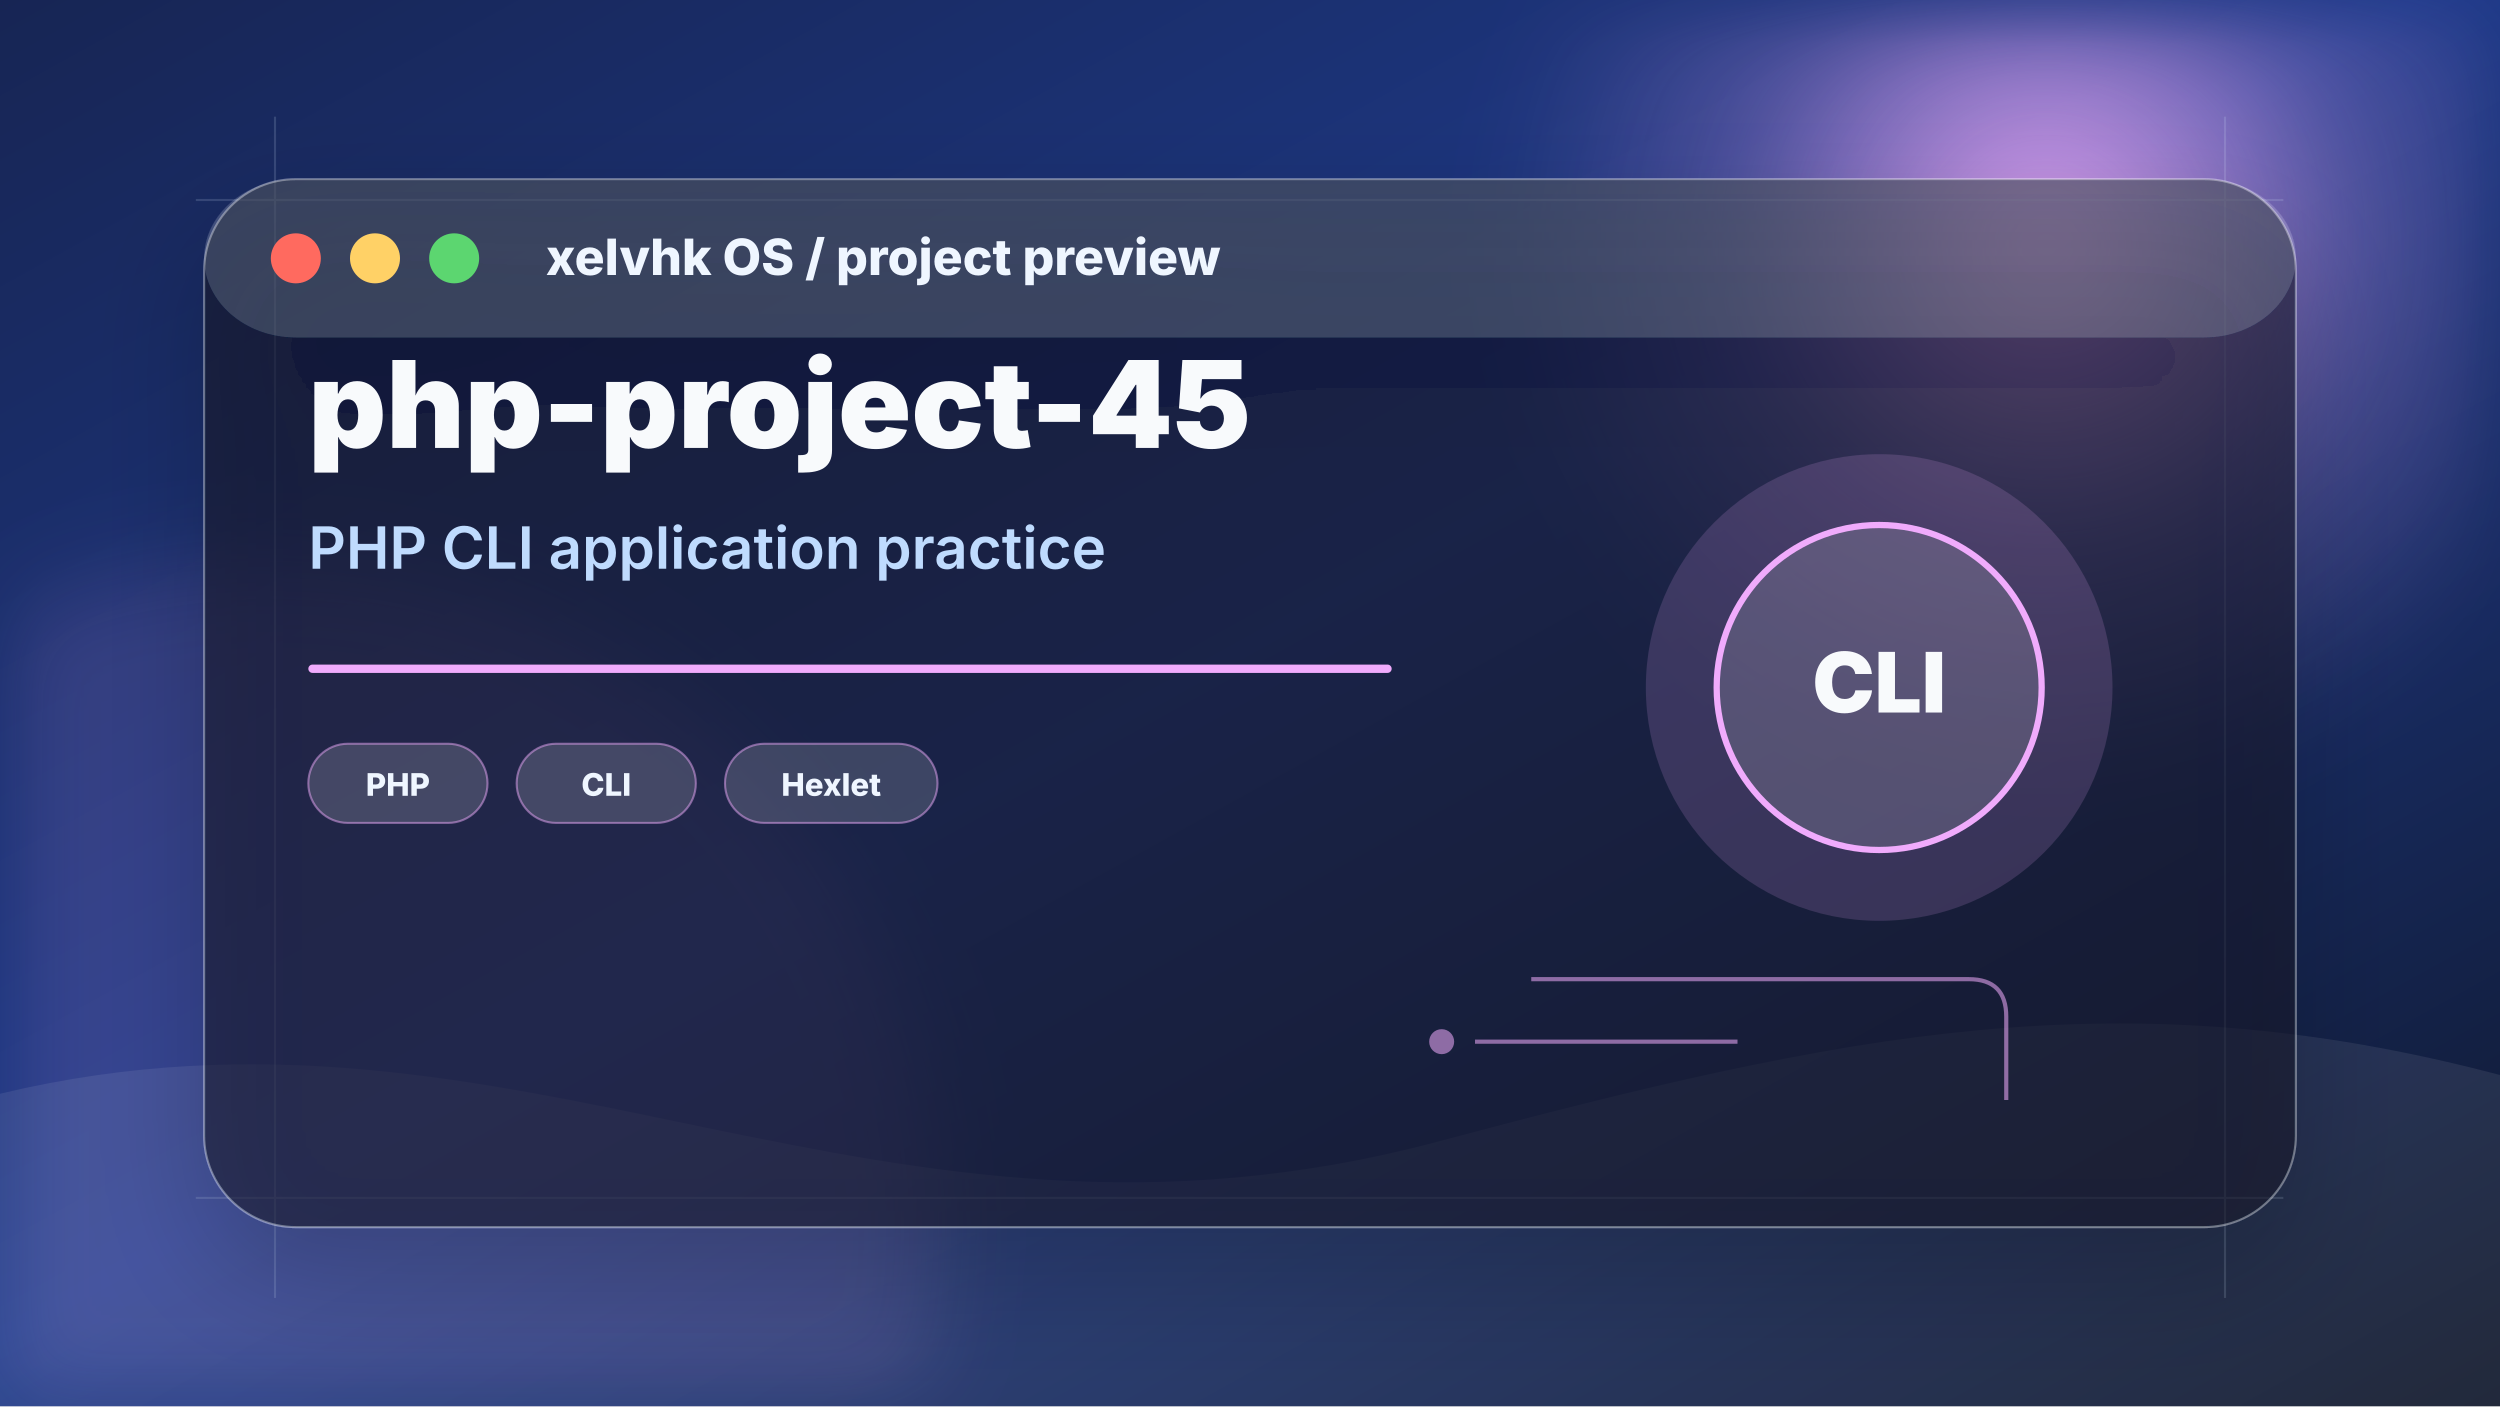
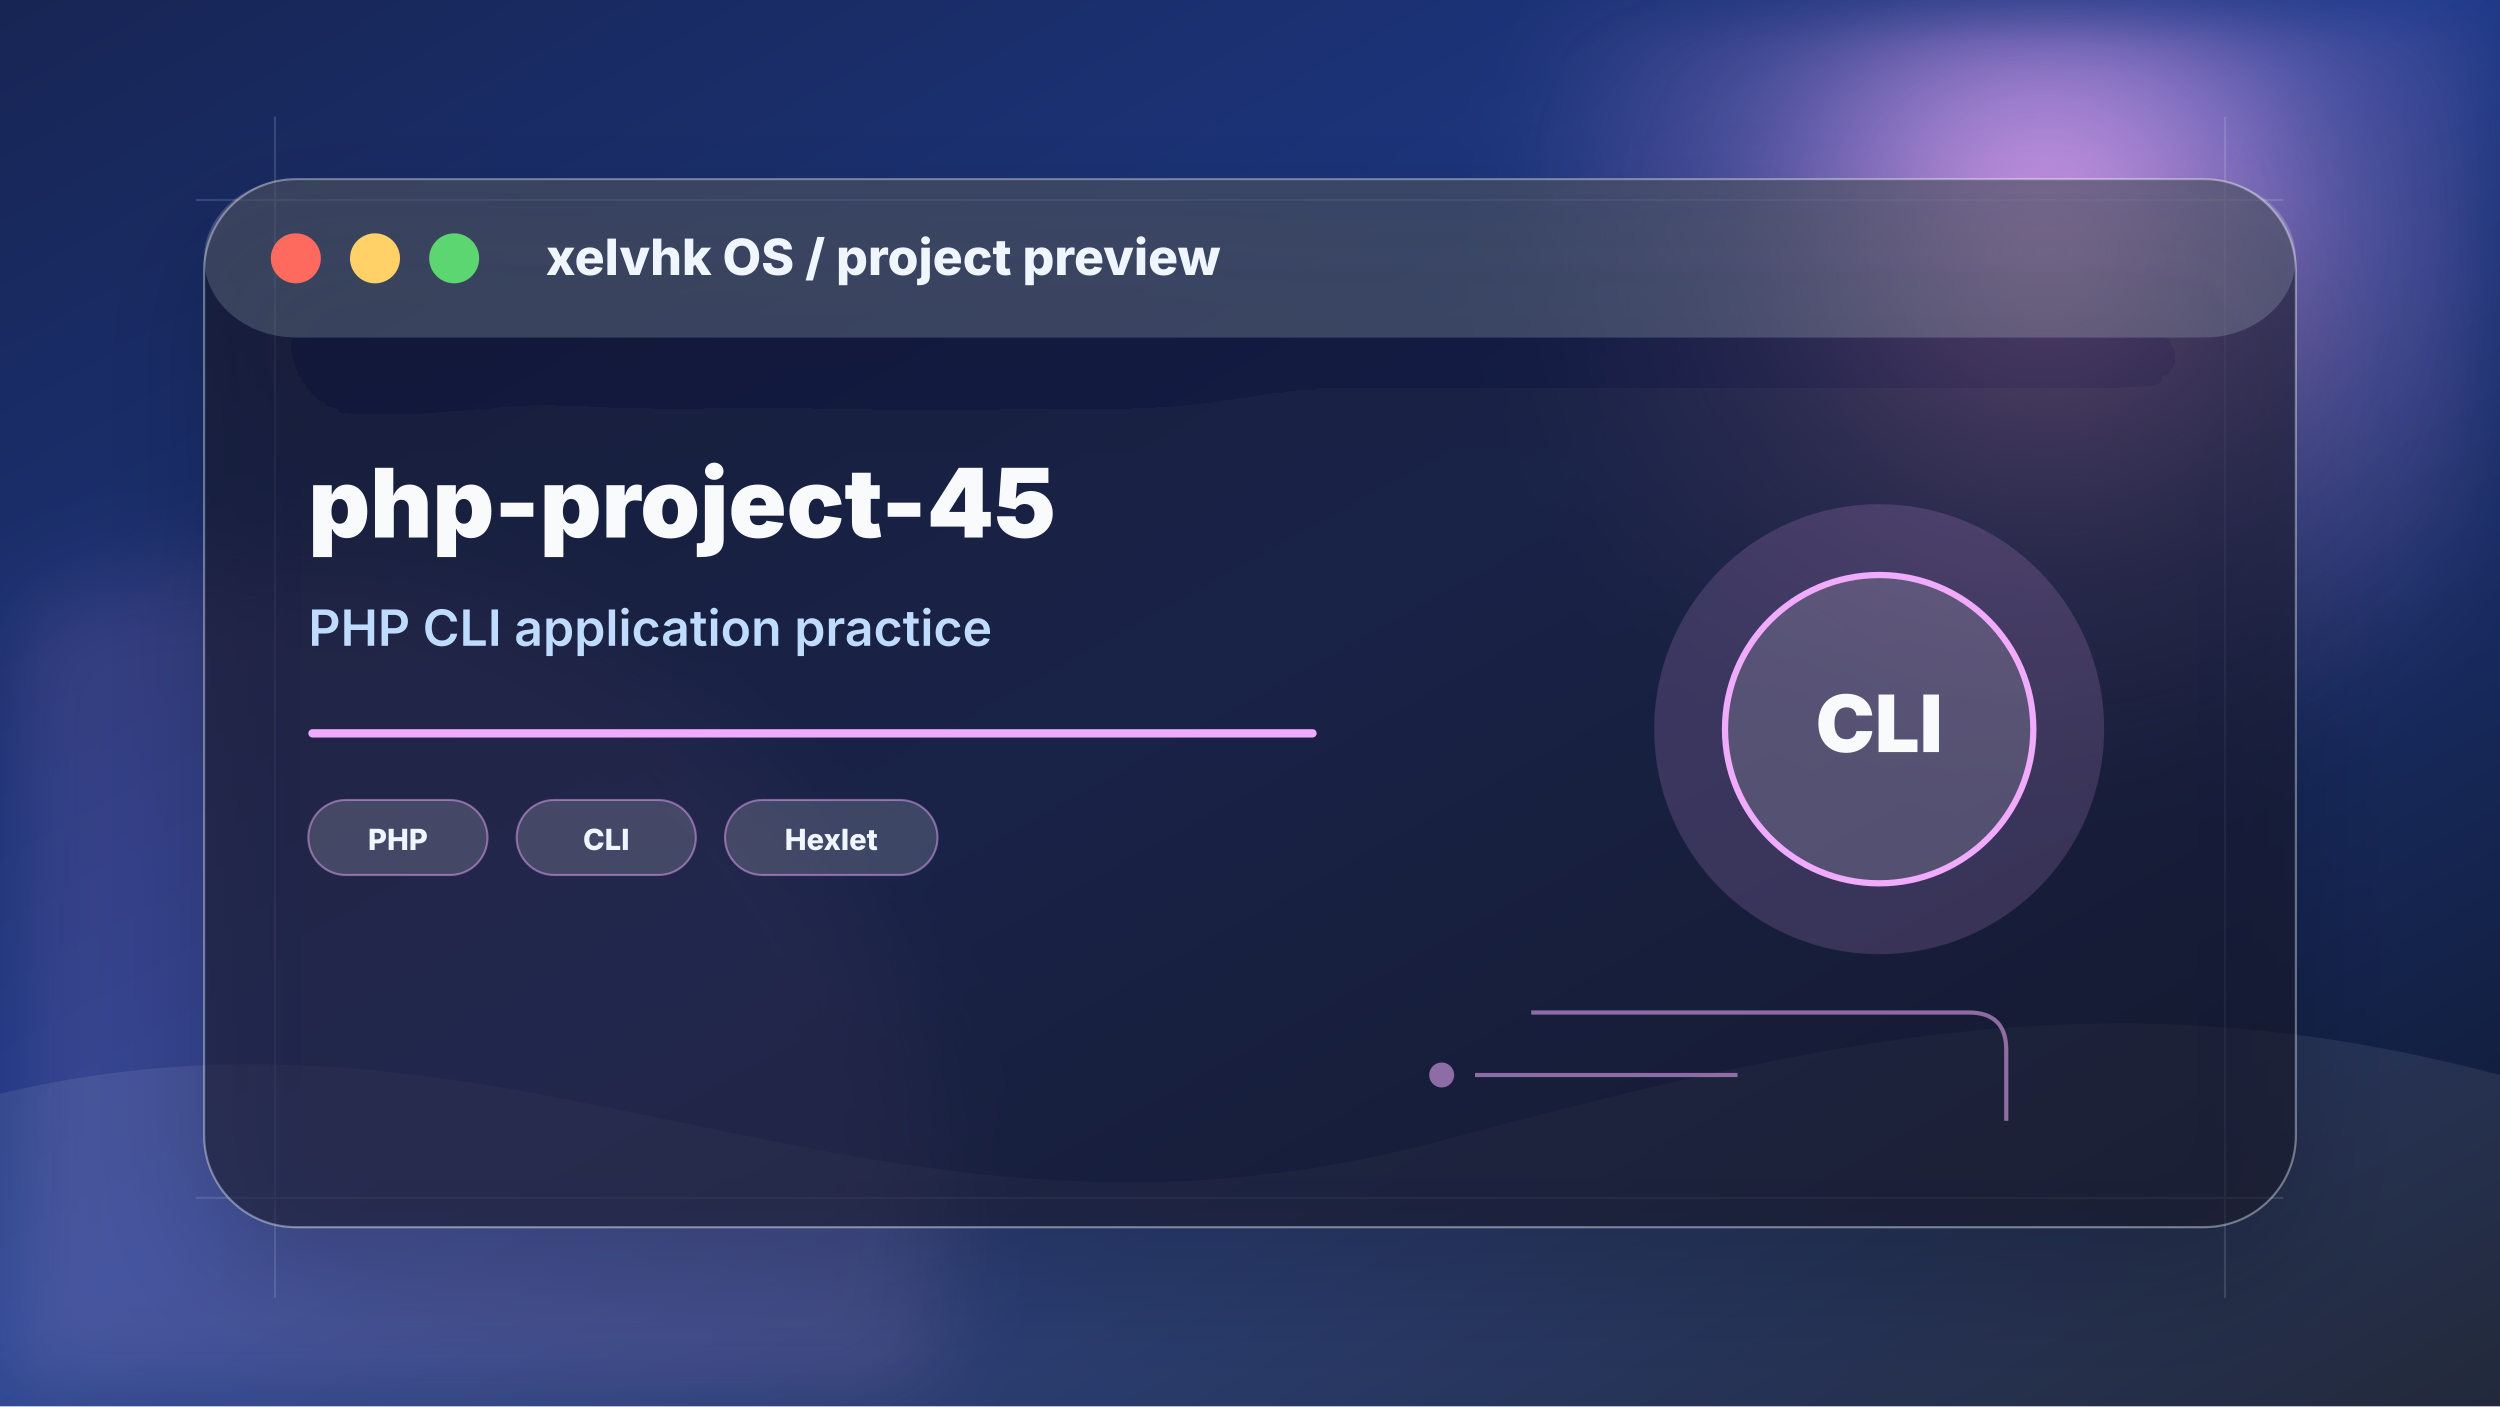
<svg xmlns="http://www.w3.org/2000/svg" width="1200" height="675" viewBox="0 0 1200 675" role="img" aria-label="php-project-45 preview">
  <defs>
    <linearGradient id="bg" x1="0" y1="0" x2="1" y2="1">
      <stop offset="0" stop-color="#172554" />
      <stop offset="0.48" stop-color="#1e3a8a" />
      <stop offset="1" stop-color="#0f172a" />
    </linearGradient>
    <radialGradient id="orb" cx="50%" cy="50%" r="50%">
      <stop offset="0" stop-color="#f0abfc" stop-opacity="0.95" />
      <stop offset="0.58" stop-color="#f0abfc" stop-opacity="0.22" />
      <stop offset="1" stop-color="#f0abfc" stop-opacity="0" />
    </radialGradient>
    <filter id="blur">
      <feGaussianBlur stdDeviation="22" />
    </filter>
    <filter id="shadow" x="-20%" y="-20%" width="140%" height="140%">
      <feDropShadow dx="0" dy="24" stdDeviation="28" flood-color="#020617" flood-opacity="0.34" />
    </filter>
  </defs>
  <rect width="1200" height="675" fill="url(#bg)" />
  <circle cx="982" cy="118" r="260" fill="url(#orb)" filter="url(#blur)" />
  <circle cx="130" cy="590" r="320" fill="#f0abfc" opacity="0.12" filter="url(#blur)" />
  <path d="M0 525 C250 465 420 620 690 548 C885 496 1018 468 1200 516 L1200 675 L0 675 Z" fill="#ffffff" opacity="0.08" />
  <g opacity="0.16" stroke="#dbeafe" stroke-width="1">
    <path d="M94 96 H1096" />
    <path d="M94 575 H1096" />
    <path d="M132 56 V623" />
    <path d="M1068 56 V623" />
  </g>
  <g filter="url(#shadow)">
    <rect x="98" y="86" width="1004" height="503" rx="44" fill="rgba(15,23,42,0.58)" stroke="rgba(255,255,255,0.36)" />
    <rect x="98" y="86" width="1004" height="76" rx="44" fill="rgba(255,255,255,0.16)" />
    <circle cx="142" cy="124" r="12" fill="#ff6b5f" />
    <circle cx="180" cy="124" r="12" fill="#ffd166" />
    <circle cx="218" cy="124" r="12" fill="#5bd66f" />
    <text x="262" y="132" font-family="Manrope, Inter, Arial, sans-serif" font-size="24" font-weight="800" fill="#eff6ff">xelvhk OS / project preview</text>
  </g>
-   <g transform="translate(790 218)">
-     <circle cx="112" cy="112" r="112" fill="#f0abfc" opacity="0.16" />
-     <circle cx="112" cy="112" r="78" fill="rgba(255,255,255,0.14)" stroke="#f0abfc" stroke-width="3" />
-     <text x="112" y="124" text-anchor="middle" font-family="Manrope, Inter, Arial, sans-serif" font-size="40" font-weight="900" fill="#f8fafc">CLI</text>
+   <g transform="translate(790 238)">
+     <circle cx="112" cy="112" r="108" fill="#f0abfc" opacity="0.16" />
+     <circle cx="112" cy="112" r="74" fill="rgba(255,255,255,0.14)" stroke="#f0abfc" stroke-width="3" />
+     <text x="112" y="123" text-anchor="middle" font-family="Manrope, Inter, Arial, sans-serif" font-size="38" font-weight="900" fill="#f8fafc">CLI</text>
  </g>
-   <g transform="translate(148 215)">
-     <text x="0" y="0" font-family="Manrope, Inter, Arial, sans-serif" font-size="58" font-weight="900" fill="#f8fafc">php-project-45</text>
-     <text x="0" y="58" font-family="Manrope, Inter, Arial, sans-serif" font-size="28" font-weight="600" fill="#bfdbfe">PHP CLI application practice</text>
-     <rect x="0" y="104" width="520" height="4" rx="2" fill="#f0abfc" />
-     <g transform="translate(0 142)">
+   <g transform="translate(148 258)">
+     <text x="0" y="0" font-family="Manrope, Inter, Arial, sans-serif" font-size="46" font-weight="900" fill="#f8fafc">php-project-45</text>
+     <text x="0" y="52" font-family="Manrope, Inter, Arial, sans-serif" font-size="24" font-weight="600" fill="#bfdbfe">PHP CLI application practice</text>
+     <rect x="0" y="92" width="484" height="4" rx="2" fill="#f0abfc" />
+     <g transform="translate(0 126)">
      <g transform="translate(0 0)">
-         <rect width="86" height="38" rx="19" fill="rgba(255,255,255,0.16)" stroke="#f0abfc" stroke-opacity="0.48" />
-         <text x="43" y="25" text-anchor="middle" font-family="Manrope, Inter, Arial, sans-serif" font-size="15" font-weight="800" fill="#eff6ff">PHP</text>
+         <rect width="86" height="36" rx="18" fill="rgba(255,255,255,0.16)" stroke="#f0abfc" stroke-opacity="0.48" />
+         <text x="43" y="24" text-anchor="middle" font-family="Manrope, Inter, Arial, sans-serif" font-size="14" font-weight="800" fill="#eff6ff">PHP</text>
      </g>
      <g transform="translate(100 0)">
-         <rect width="86" height="38" rx="19" fill="rgba(255,255,255,0.16)" stroke="#f0abfc" stroke-opacity="0.48" />
-         <text x="43" y="25" text-anchor="middle" font-family="Manrope, Inter, Arial, sans-serif" font-size="15" font-weight="800" fill="#eff6ff">CLI</text>
+         <rect width="86" height="36" rx="18" fill="rgba(255,255,255,0.16)" stroke="#f0abfc" stroke-opacity="0.48" />
+         <text x="43" y="24" text-anchor="middle" font-family="Manrope, Inter, Arial, sans-serif" font-size="14" font-weight="800" fill="#eff6ff">CLI</text>
      </g>
      <g transform="translate(200 0)">
-         <rect width="102" height="38" rx="19" fill="rgba(255,255,255,0.16)" stroke="#f0abfc" stroke-opacity="0.48" />
-         <text x="51" y="25" text-anchor="middle" font-family="Manrope, Inter, Arial, sans-serif" font-size="15" font-weight="800" fill="#eff6ff">Hexlet</text>
+         <rect width="102" height="36" rx="18" fill="rgba(255,255,255,0.16)" stroke="#f0abfc" stroke-opacity="0.48" />
+         <text x="51" y="24" text-anchor="middle" font-family="Manrope, Inter, Arial, sans-serif" font-size="14" font-weight="800" fill="#eff6ff">Hexlet</text>
      </g>
    </g>
  </g>
  <g opacity="0.55" fill="none" stroke="#f0abfc" stroke-width="2">
-     <path d="M735 470 h210 q18 0 18 18 v40" />
-     <path d="M708 500 h126" />
-     <circle cx="692" cy="500" r="5" fill="#f0abfc" />
+     <path d="M735 486 h210 q18 0 18 18 v34" />
+     <path d="M708 516 h126" />
+     <circle cx="692" cy="516" r="5" fill="#f0abfc" />
  </g>
</svg>
